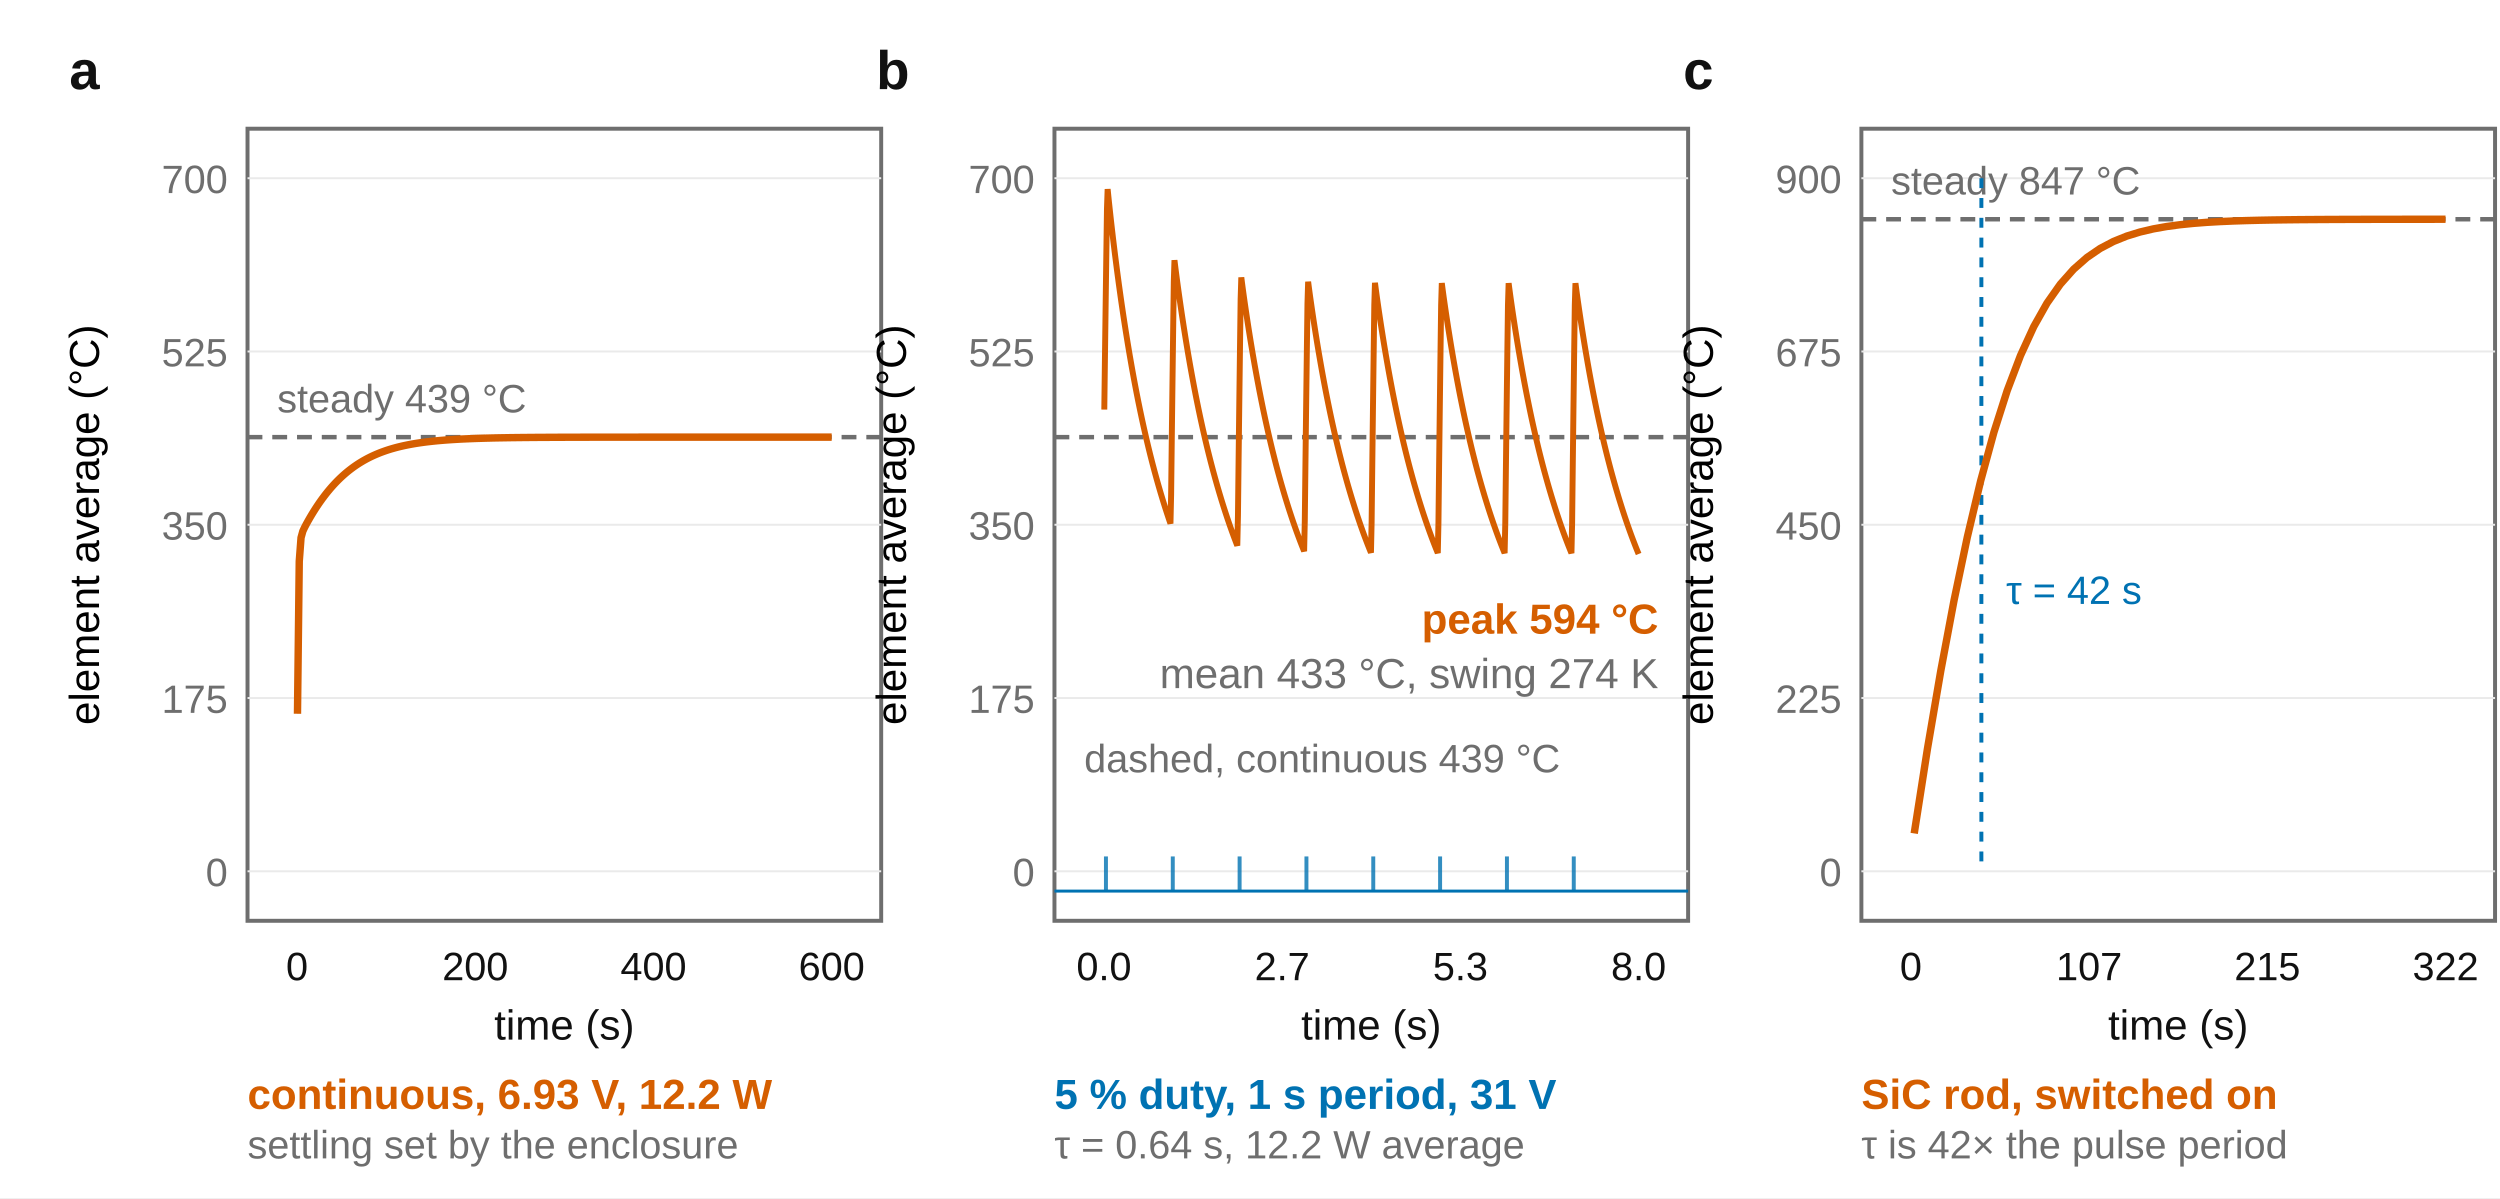
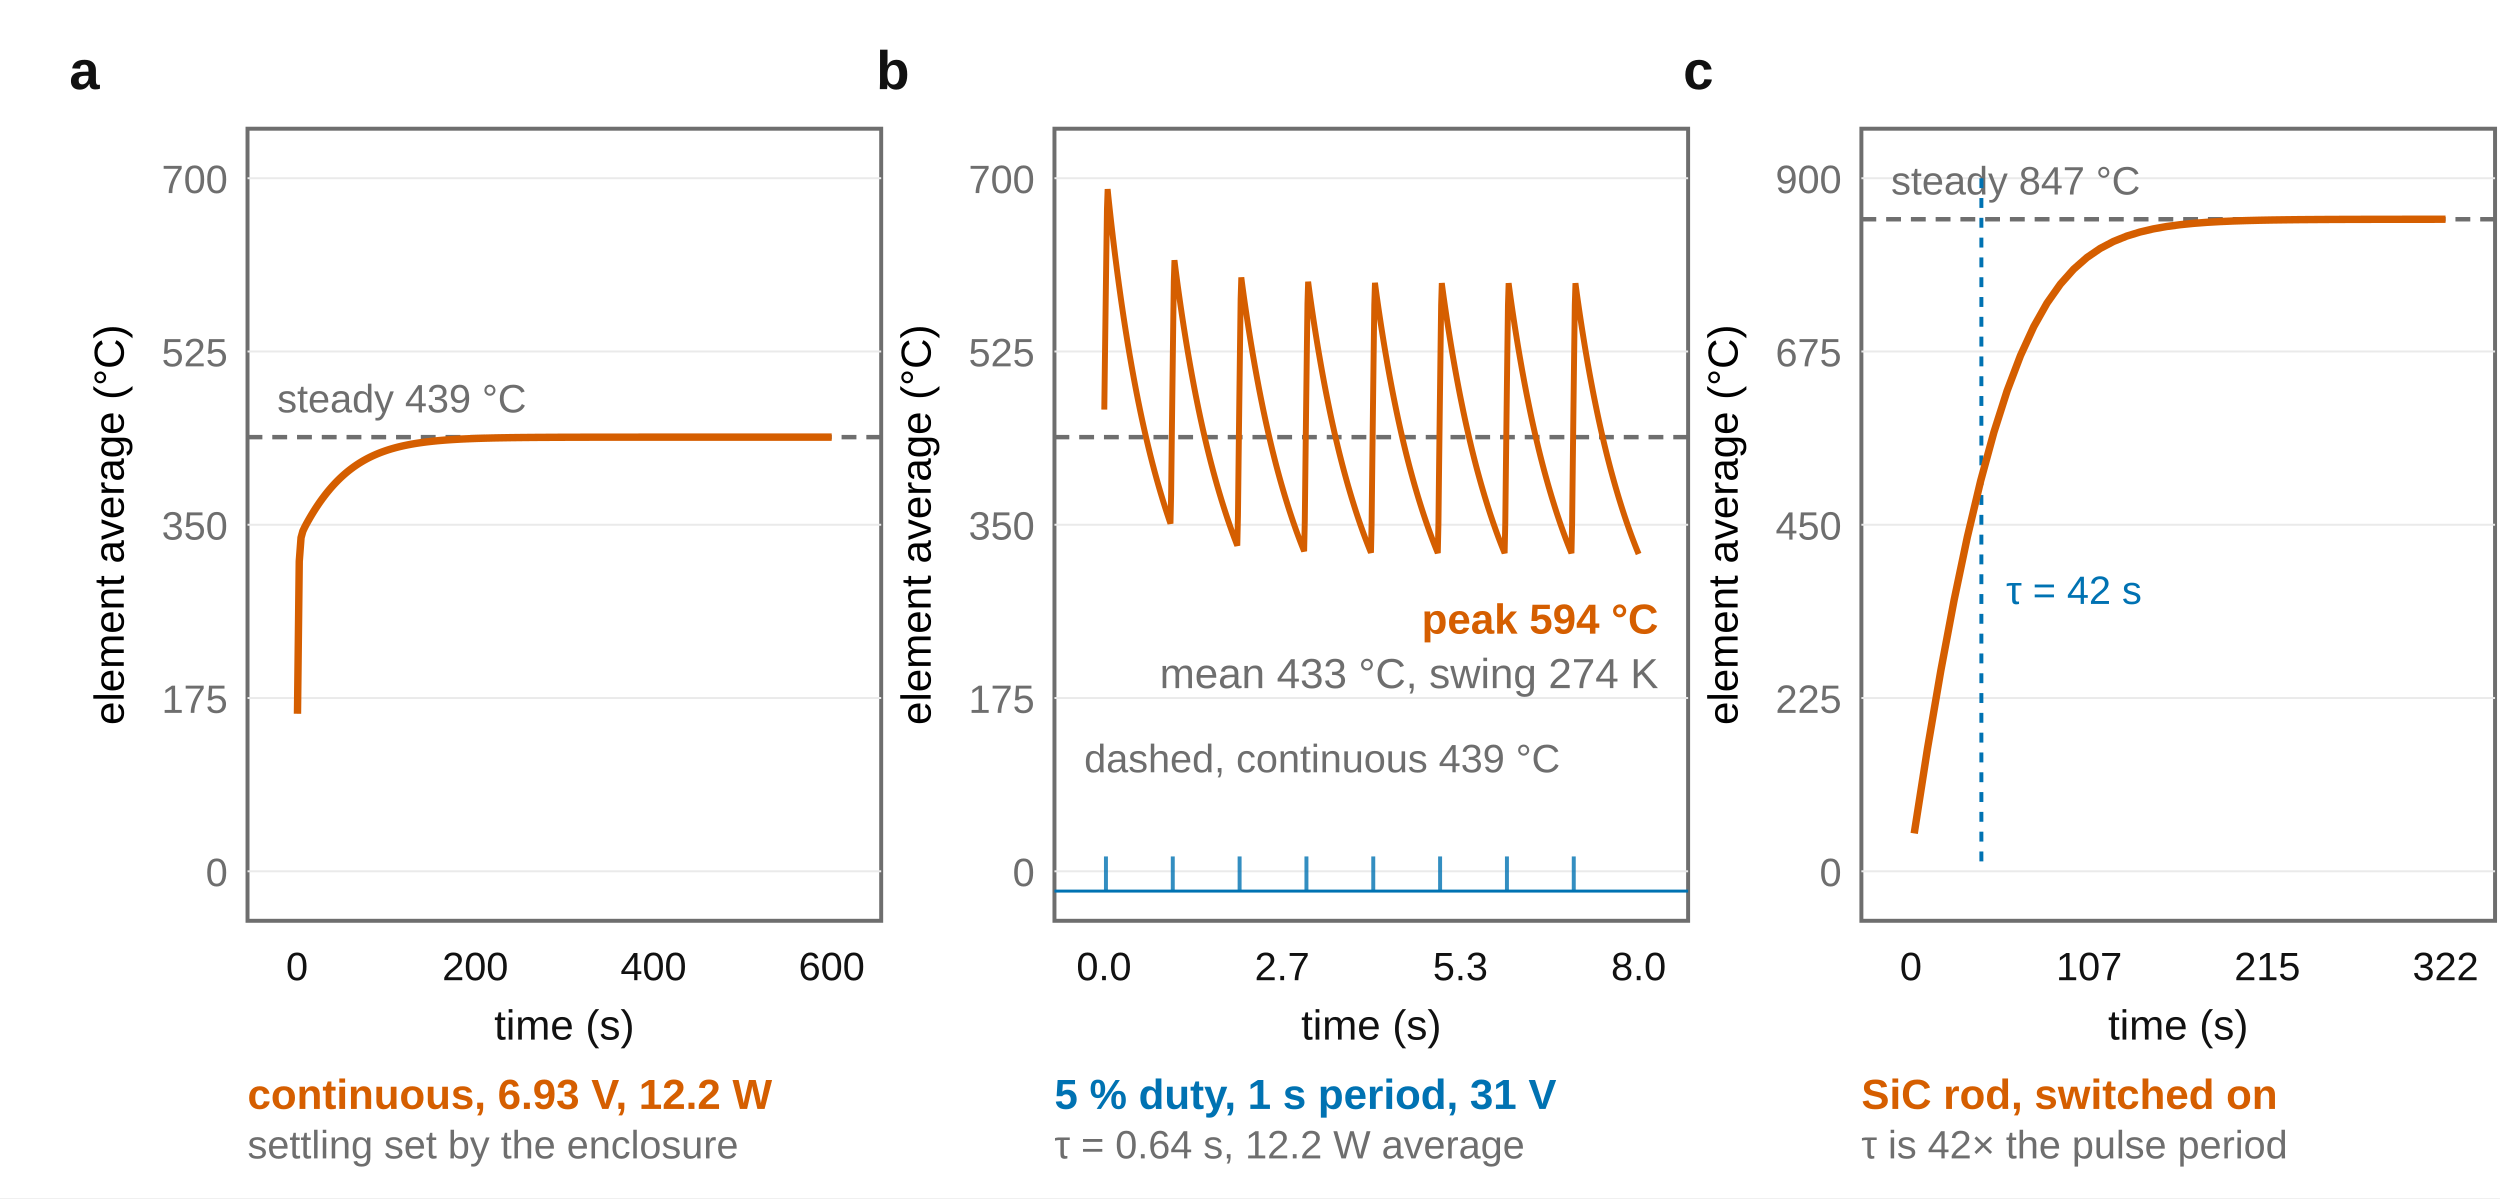
<svg xmlns="http://www.w3.org/2000/svg" width="505pt" height="242pt" viewBox="0 0 505 242" font-family="Arial, Helvetica, sans-serif">
  <rect width="505" height="242" fill="#FFFFFF" />
  <defs>
    <marker id="s5-scalar" viewBox="0 0 10 8" refX="9.4" refY="4" markerWidth="5" markerHeight="4" orient="auto">
      <path d="M0,0 L10,4 L0,8 Z" fill="#0072B2" />
    </marker>
    <marker id="s5-field" viewBox="0 0 10 8" refX="9.4" refY="4" markerWidth="5" markerHeight="4" orient="auto">
      <path d="M0,0 L10,4 L0,8 Z" fill="#E69F00" />
    </marker>
    <marker id="s5-thermal" viewBox="0 0 10 8" refX="9.4" refY="4" markerWidth="5" markerHeight="4" orient="auto">
      <path d="M0,0 L10,4 L0,8 Z" fill="#D55E00" />
    </marker>
    <marker id="s5-gas" viewBox="0 0 10 8" refX="9.4" refY="4" markerWidth="5" markerHeight="4" orient="auto">
      <path d="M0,0 L10,4 L0,8 Z" fill="#009E73" />
    </marker>
    <marker id="s5-grey" viewBox="0 0 10 8" refX="9.4" refY="4" markerWidth="5" markerHeight="4" orient="auto">
      <path d="M0,0 L10,4 L0,8 Z" fill="#6E6E6E" />
    </marker>
    <marker id="s5-ink" viewBox="0 0 10 8" refX="9.4" refY="4" markerWidth="5" markerHeight="4" orient="auto">
      <path d="M0,0 L10,4 L0,8 Z" fill="#111111" />
    </marker>
    <marker id="s5-rule" viewBox="0 0 10 8" refX="9.4" refY="4" markerWidth="5" markerHeight="4" orient="auto">
      <path d="M0,0 L10,4 L0,8 Z" fill="#BBBBBB" />
    </marker>
    <marker id="s5-faint" viewBox="0 0 10 8" refX="9.4" refY="4" markerWidth="5" markerHeight="4" orient="auto">
      <path d="M0,0 L10,4 L0,8 Z" fill="#8A8A8A" />
    </marker>
  </defs>
  <rect x="50" y="26" width="128" height="160" rx="0" fill="#FFFFFF" stroke="#6E6E6E" stroke-width="0.8" />
  <text x="14" y="18" font-size="11" fill="#111111" text-anchor="start" font-weight="bold">a</text>
  <path d="M50,176 L178,176" fill="none" stroke="#EAEAEA" stroke-width="0.4" />
  <text x="46" y="179" font-size="8" fill="#6E6E6E" text-anchor="end" font-weight="normal">0</text>
  <path d="M50,141 L178,141" fill="none" stroke="#EAEAEA" stroke-width="0.4" />
  <text x="46" y="144" font-size="8" fill="#6E6E6E" text-anchor="end" font-weight="normal">175</text>
  <path d="M50,106 L178,106" fill="none" stroke="#EAEAEA" stroke-width="0.4" />
  <text x="46" y="109" font-size="8" fill="#6E6E6E" text-anchor="end" font-weight="normal">350</text>
  <path d="M50,71 L178,71" fill="none" stroke="#EAEAEA" stroke-width="0.4" />
  <text x="46" y="74" font-size="8" fill="#6E6E6E" text-anchor="end" font-weight="normal">525</text>
  <path d="M50,36 L178,36" fill="none" stroke="#EAEAEA" stroke-width="0.4" />
  <text x="46" y="39" font-size="8" fill="#6E6E6E" text-anchor="end" font-weight="normal">700</text>
  <text x="60" y="198" font-size="8" fill="#111111" text-anchor="middle" font-weight="normal">0</text>
  <text x="96" y="198" font-size="8" fill="#111111" text-anchor="middle" font-weight="normal">200</text>
  <text x="132" y="198" font-size="8" fill="#111111" text-anchor="middle" font-weight="normal">400</text>
  <text x="168" y="198" font-size="8" fill="#111111" text-anchor="middle" font-weight="normal">600</text>
  <text x="114" y="210" font-size="8.5" fill="#111111" text-anchor="middle" font-weight="normal">time (s)</text>
-   <text x="20" y="106" font-size="8.5" text-anchor="middle" transform="rotate(-90 20 106)">element average (°C)</text>
+   <text x="25" y="106" font-size="8.5" text-anchor="middle" transform="rotate(-90 25 106)">element average (°C)</text>
  <path d="M50,88.3 L178,88.3" fill="none" stroke="#6E6E6E" stroke-width="0.9" stroke-dasharray="3 2" />
  <text x="56" y="83.3" font-size="8" fill="#6E6E6E" text-anchor="start" font-weight="normal">steady 439 °C</text>
  <path d="M60.09,144.182 L60.45,113.392 L60.81,108.612 L61.17,107.308 L61.53,106.53 L61.89,105.846 L62.25,105.196 L62.61,104.568 L62.97,103.958 L63.33,103.37 L63.69,102.8 L64.05,102.25 L64.41,101.716 L64.77,101.2 L65.13,100.702 L65.49,100.222 L65.85,99.756 L66.21,99.306 L66.57,98.872 L66.93,98.454 L67.29,98.05 L67.65,97.66 L68.01,97.284 L68.37,96.922 L68.73,96.572 L69.09,96.236 L69.45,95.912 L69.81,95.598 L70.17,95.298 L70.53,95.008 L70.89,94.73 L71.25,94.462 L71.61,94.204 L71.97,93.956 L72.33,93.718 L72.69,93.49 L73.05,93.27 L73.41,93.058 L73.77,92.856 L74.13,92.66 L74.49,92.474 L74.85,92.294 L75.21,92.122 L75.57,91.958 L75.93,91.8 L76.29,91.648 L76.65,91.502 L77.01,91.362 L77.37,91.23 L77.73,91.102 L78.09,90.978 L78.45,90.86 L78.81,90.748 L79.17,90.64 L79.53,90.538 L79.89,90.438 L80.25,90.344 L80.61,90.254 L80.97,90.168 L81.33,90.084 L81.69,90.004 L82.05,89.93 L82.41,89.856 L82.77,89.788 L83.13,89.72 L83.49,89.658 L83.85,89.596 L84.21,89.538 L84.57,89.484 L84.93,89.43 L85.29,89.38 L85.65,89.33 L86.01,89.284 L86.37,89.24 L86.73,89.198 L87.09,89.158 L87.45,89.118 L87.81,89.082 L88.17,89.046 L88.53,89.012 L88.89,88.98 L89.25,88.95 L89.61,88.92 L89.97,88.892 L90.33,88.866 L90.69,88.84 L91.05,88.816 L91.41,88.792 L91.77,88.77 L92.13,88.748 L92.49,88.728 L92.85,88.708 L93.21,88.69 L93.57,88.672 L93.93,88.656 L94.29,88.64 L94.65,88.624 L95.01,88.61 L95.37,88.596 L95.73,88.582 L96.09,88.568 L96.45,88.556 L96.81,88.546 L97.17,88.534 L97.53,88.524 L97.89,88.514 L98.25,88.504 L98.61,88.494 L98.97,88.486 L99.33,88.476 L99.69,88.468 L100.05,88.46 L100.41,88.454 L100.77,88.446 L101.13,88.44 L101.49,88.434 L101.85,88.428 L102.21,88.422 L102.57,88.416 L102.93,88.41 L103.29,88.406 L103.65,88.4 L104.01,88.396 L104.37,88.392 L104.73,88.388 L105.09,88.384 L105.45,88.38 L105.81,88.376 L106.17,88.372 L106.53,88.37 L106.89,88.366 L107.25,88.362 L107.61,88.36 L107.97,88.358 L108.33,88.354 L108.69,88.352 L109.05,88.35 L109.41,88.348 L109.77,88.346 L110.13,88.344 L110.49,88.342 L110.85,88.34 L111.21,88.338 L111.57,88.336 L111.93,88.334 L112.29,88.332 L112.65,88.33 L113.01,88.33 L113.37,88.328 L113.73,88.326 L114.09,88.326 L114.45,88.324 L114.81,88.324 L115.17,88.322 L115.53,88.322 L115.89,88.32 L116.25,88.32 L116.61,88.318 L116.97,88.318 L117.33,88.316 L117.69,88.316 L118.05,88.314 L118.41,88.314 L118.77,88.314 L119.13,88.312 L119.49,88.312 L119.85,88.312 L120.21,88.312 L120.57,88.31 L120.93,88.31 L121.29,88.31 L121.65,88.31 L122.01,88.308 L122.37,88.308 L122.73,88.308 L123.09,88.308 L123.45,88.308 L123.81,88.306 L124.17,88.306 L124.53,88.306 L124.89,88.306 L125.25,88.306 L125.61,88.306 L125.97,88.304 L126.33,88.304 L126.69,88.304 L127.05,88.304 L127.41,88.304 L127.77,88.304 L128.13,88.304 L128.49,88.304 L128.85,88.304 L129.21,88.302 L129.57,88.302 L129.93,88.302 L130.29,88.302 L130.65,88.302 L131.01,88.302 L131.37,88.302 L131.73,88.302 L132.09,88.302 L132.45,88.302 L132.81,88.302 L133.17,88.302 L133.53,88.302 L133.89,88.302 L134.25,88.302 L134.61,88.302 L134.97,88.3 L135.33,88.3 L135.69,88.3 L136.05,88.3 L136.41,88.3 L136.77,88.3 L137.13,88.3 L137.49,88.3 L137.85,88.3 L138.21,88.3 L138.57,88.3 L138.93,88.3 L139.29,88.3 L139.65,88.3 L140.01,88.3 L140.37,88.3 L140.73,88.3 L141.09,88.3 L141.45,88.3 L141.81,88.3 L142.17,88.3 L142.53,88.3 L142.89,88.3 L143.25,88.3 L143.61,88.3 L143.97,88.3 L144.33,88.3 L144.69,88.3 L145.05,88.3 L145.41,88.3 L145.77,88.3 L146.13,88.3 L146.49,88.3 L146.85,88.3 L147.21,88.3 L147.57,88.3 L147.93,88.3 L148.29,88.3 L148.65,88.3 L149.01,88.3 L149.37,88.3 L149.73,88.3 L150.09,88.3 L150.45,88.3 L150.81,88.3 L151.17,88.3 L151.53,88.3 L151.89,88.3 L152.25,88.3 L152.61,88.3 L152.97,88.3 L153.33,88.3 L153.69,88.3 L154.05,88.3 L154.41,88.3 L154.77,88.3 L155.13,88.3 L155.49,88.3 L155.85,88.3 L156.21,88.3 L156.57,88.3 L156.93,88.3 L157.29,88.3 L157.65,88.3 L158.01,88.3 L158.37,88.3 L158.73,88.3 L159.09,88.3 L159.45,88.3 L159.81,88.3 L160.17,88.3 L160.53,88.3 L160.89,88.3 L161.25,88.3 L161.61,88.3 L161.97,88.3 L162.33,88.3 L162.69,88.3 L163.05,88.3 L163.41,88.3 L163.77,88.3 L164.13,88.3 L164.49,88.3 L164.85,88.3 L165.21,88.3 L165.57,88.3 L165.93,88.3 L166.29,88.3 L166.65,88.3 L167.01,88.3 L167.37,88.3 L167.73,88.3 L168,88.3" fill="none" stroke="#D55E00" stroke-width="1.5" />
  <text x="50" y="224" font-size="8.5" fill="#D55E00" text-anchor="start" font-weight="bold">continuous, 6.93 V, 12.2 W</text>
  <text x="50" y="234" font-size="8" fill="#6E6E6E" text-anchor="start" font-weight="normal">settling set by the enclosure</text>
  <rect x="213" y="26" width="128" height="160" rx="0" fill="#FFFFFF" stroke="#6E6E6E" stroke-width="0.8" />
  <text x="177" y="18" font-size="11" fill="#111111" text-anchor="start" font-weight="bold">b</text>
  <path d="M213,176 L341,176" fill="none" stroke="#EAEAEA" stroke-width="0.4" />
  <text x="209" y="179" font-size="8" fill="#6E6E6E" text-anchor="end" font-weight="normal">0</text>
  <path d="M213,141 L341,141" fill="none" stroke="#EAEAEA" stroke-width="0.4" />
  <text x="209" y="144" font-size="8" fill="#6E6E6E" text-anchor="end" font-weight="normal">175</text>
  <path d="M213,106 L341,106" fill="none" stroke="#EAEAEA" stroke-width="0.4" />
  <text x="209" y="109" font-size="8" fill="#6E6E6E" text-anchor="end" font-weight="normal">350</text>
  <path d="M213,71 L341,71" fill="none" stroke="#EAEAEA" stroke-width="0.4" />
  <text x="209" y="74" font-size="8" fill="#6E6E6E" text-anchor="end" font-weight="normal">525</text>
  <path d="M213,36 L341,36" fill="none" stroke="#EAEAEA" stroke-width="0.4" />
  <text x="209" y="39" font-size="8" fill="#6E6E6E" text-anchor="end" font-weight="normal">700</text>
  <text x="223" y="198" font-size="8" fill="#111111" text-anchor="middle" font-weight="normal">0.0</text>
  <text x="259" y="198" font-size="8" fill="#111111" text-anchor="middle" font-weight="normal">2.7</text>
  <text x="295" y="198" font-size="8" fill="#111111" text-anchor="middle" font-weight="normal">5.3</text>
  <text x="331" y="198" font-size="8" fill="#111111" text-anchor="middle" font-weight="normal">8.0</text>
  <text x="277" y="210" font-size="8.5" fill="#111111" text-anchor="middle" font-weight="normal">time (s)</text>
-   <text x="183" y="106" font-size="8.5" text-anchor="middle" transform="rotate(-90 183 106)">element average (°C)</text>
+   <text x="188" y="106" font-size="8.5" text-anchor="middle" transform="rotate(-90 188 106)">element average (°C)</text>
  <rect x="223" y="173" width="0.8" height="7" fill="#0072B2" fill-opacity="0.8" />
  <rect x="236.5" y="173" width="0.8" height="7" fill="#0072B2" fill-opacity="0.8" />
  <rect x="250" y="173" width="0.8" height="7" fill="#0072B2" fill-opacity="0.8" />
  <rect x="263.5" y="173" width="0.8" height="7" fill="#0072B2" fill-opacity="0.8" />
  <rect x="277" y="173" width="0.8" height="7" fill="#0072B2" fill-opacity="0.8" />
  <rect x="290.5" y="173" width="0.8" height="7" fill="#0072B2" fill-opacity="0.8" />
  <rect x="304" y="173" width="0.8" height="7" fill="#0072B2" fill-opacity="0.8" />
  <rect x="317.5" y="173" width="0.8" height="7" fill="#0072B2" fill-opacity="0.8" />
  <path d="M213,180 L341,180" fill="none" stroke="#0072B2" stroke-width="0.6" />
  <path d="M213,88.3 L341,88.3" fill="none" stroke="#6E6E6E" stroke-width="0.9" stroke-dasharray="3 2" />
  <text x="219" y="156" font-size="8" fill="#6E6E6E" text-anchor="start" font-weight="normal">dashed, continuous 439 °C</text>
  <path d="M223.067,82.738 L223.202,71.986 L223.338,61.684 L223.472,51.782 L223.607,42.19 L223.743,38.196 L223.877,39.54 L224.012,40.84 L224.148,42.108 L224.282,43.346 L224.417,44.56 L224.553,45.75 L224.688,46.92 L224.822,48.07 L224.958,49.198 L225.093,50.308 L225.227,51.402 L225.363,52.476 L225.498,53.532 L225.632,54.572 L225.768,55.596 L225.903,56.604 L226.037,57.598 L226.173,58.576 L226.308,59.542 L226.442,60.492 L226.577,61.43 L226.713,62.356 L226.847,63.266 L226.982,64.166 L227.118,65.052 L227.252,65.926 L227.387,66.79 L227.523,67.64 L227.657,68.48 L227.792,69.308 L227.928,70.124 L228.062,70.93 L228.197,71.726 L228.333,72.512 L228.468,73.286 L228.602,74.052 L228.738,74.806 L228.873,75.552 L229.007,76.288 L229.143,77.014 L229.278,77.73 L229.412,78.438 L229.548,79.138 L229.683,79.828 L229.817,80.51 L229.952,81.184 L230.088,81.848 L230.222,82.504 L230.357,83.154 L230.493,83.794 L230.627,84.428 L230.762,85.052 L230.898,85.67 L231.032,86.28 L231.167,86.882 L231.303,87.478 L231.438,88.066 L231.572,88.648 L231.708,89.222 L231.843,89.79 L231.977,90.352 L232.113,90.906 L232.248,91.454 L232.382,91.996 L232.518,92.53 L232.653,93.06 L232.787,93.582 L232.923,94.098 L233.058,94.61 L233.192,95.114 L233.327,95.614 L233.463,96.106 L233.597,96.594 L233.732,97.078 L233.868,97.556 L234.002,98.028 L234.137,98.496 L234.273,98.96 L234.407,99.42 L234.542,99.874 L234.678,100.322 L234.812,100.768 L234.947,101.208 L235.083,101.644 L235.218,102.074 L235.352,102.502 L235.488,102.924 L235.623,103.342 L235.757,103.756 L235.893,104.166 L236.028,104.572 L236.162,104.974 L236.298,105.37 L236.433,105.764 L236.567,99.904 L236.702,88.426 L236.838,77.474 L236.972,66.974 L237.107,56.888 L237.243,52.558 L237.377,53.668 L237.512,54.738 L237.648,55.778 L237.782,56.796 L237.917,57.794 L238.053,58.776 L238.188,59.74 L238.322,60.692 L238.458,61.628 L238.593,62.55 L238.727,63.46 L238.863,64.356 L238.998,65.24 L239.132,66.112 L239.268,66.972 L239.403,67.82 L239.537,68.658 L239.673,69.484 L239.808,70.298 L239.942,71.102 L240.077,71.894 L240.213,72.676 L240.347,73.45 L240.482,74.212 L240.618,74.964 L240.752,75.706 L240.887,76.44 L241.023,77.164 L241.157,77.878 L241.292,78.584 L241.428,79.282 L241.562,79.97 L241.697,80.648 L241.833,81.32 L241.968,81.982 L242.102,82.636 L242.238,83.284 L242.373,83.922 L242.507,84.552 L242.643,85.176 L242.778,85.792 L242.912,86.4 L243.048,87 L243.183,87.594 L243.317,88.18 L243.452,88.76 L243.588,89.332 L243.722,89.898 L243.857,90.458 L243.993,91.01 L244.127,91.556 L244.262,92.096 L244.398,92.628 L244.532,93.156 L244.667,93.676 L244.803,94.192 L244.938,94.7 L245.072,95.204 L245.208,95.702 L245.343,96.192 L245.477,96.68 L245.613,97.16 L245.748,97.638 L245.882,98.108 L246.018,98.576 L246.153,99.038 L246.287,99.496 L246.423,99.948 L246.558,100.396 L246.692,100.84 L246.827,101.278 L246.963,101.712 L247.097,102.142 L247.232,102.568 L247.368,102.99 L247.502,103.406 L247.637,103.818 L247.773,104.228 L247.907,104.632 L248.042,105.032 L248.178,105.428 L248.312,105.82 L248.447,106.208 L248.583,106.592 L248.718,106.972 L248.852,107.348 L248.988,107.72 L249.123,108.088 L249.257,108.452 L249.393,108.814 L249.528,109.17 L249.662,109.524 L249.798,109.874 L249.933,110.22 L250.067,104.16 L250.202,92.44 L250.338,81.322 L250.472,70.672 L250.607,60.446 L250.743,56.032 L250.877,57.09 L251.012,58.108 L251.148,59.1 L251.282,60.07 L251.417,61.022 L251.553,61.958 L251.688,62.878 L251.822,63.786 L251.958,64.678 L252.093,65.56 L252.227,66.428 L252.363,67.284 L252.498,68.128 L252.632,68.96 L252.768,69.782 L252.903,70.592 L253.037,71.392 L253.173,72.182 L253.308,72.96 L253.442,73.73 L253.577,74.488 L253.713,75.236 L253.847,75.976 L253.982,76.706 L254.118,77.426 L254.252,78.138 L254.387,78.84 L254.523,79.534 L254.657,80.218 L254.792,80.894 L254.928,81.562 L255.062,82.222 L255.197,82.874 L255.333,83.516 L255.468,84.152 L255.602,84.78 L255.738,85.4 L255.873,86.012 L256.007,86.618 L256.142,87.216 L256.277,87.806 L256.413,88.39 L256.548,88.968 L256.683,89.538 L256.817,90.1 L256.952,90.658 L257.087,91.208 L257.223,91.75 L257.358,92.288 L257.493,92.82 L257.627,93.344 L257.762,93.862 L257.897,94.376 L258.033,94.882 L258.168,95.382 L258.303,95.878 L258.438,96.368 L258.572,96.852 L258.707,97.332 L258.842,97.806 L258.978,98.276 L259.113,98.74 L259.248,99.202 L259.382,99.656 L259.517,100.108 L259.652,100.554 L259.788,100.996 L259.923,101.432 L260.058,101.866 L260.192,102.294 L260.327,102.718 L260.462,103.136 L260.598,103.552 L260.733,103.962 L260.868,104.37 L261.002,104.772 L261.137,105.17 L261.272,105.566 L261.408,105.956 L261.543,106.342 L261.678,106.724 L261.812,107.102 L261.947,107.478 L262.082,107.848 L262.217,108.214 L262.353,108.578 L262.488,108.938 L262.623,109.294 L262.757,109.646 L262.892,109.994 L263.027,110.338 L263.163,110.68 L263.298,111.018 L263.433,111.352 L263.567,105.24 L263.702,93.45 L263.837,82.294 L263.973,71.604 L264.108,61.342 L264.243,56.904 L264.377,57.95 L264.512,58.958 L264.647,59.938 L264.783,60.896 L264.918,61.836 L265.053,62.76 L265.188,63.67 L265.322,64.566 L265.457,65.448 L265.592,66.318 L265.728,67.176 L265.863,68.022 L265.998,68.856 L266.132,69.68 L266.267,70.492 L266.402,71.294 L266.538,72.084 L266.673,72.864 L266.808,73.634 L266.942,74.394 L267.077,75.144 L267.212,75.884 L267.348,76.616 L267.483,77.336 L267.618,78.05 L267.752,78.752 L267.887,79.448 L268.022,80.134 L268.158,80.81 L268.293,81.48 L268.428,82.14 L268.562,82.792 L268.697,83.436 L268.832,84.074 L268.967,84.702 L269.103,85.324 L269.238,85.936 L269.373,86.542 L269.507,87.142 L269.642,87.734 L269.777,88.318 L269.913,88.896 L270.048,89.466 L270.183,90.03 L270.317,90.588 L270.452,91.138 L270.587,91.684 L270.723,92.222 L270.858,92.752 L270.993,93.278 L271.127,93.798 L271.262,94.312 L271.397,94.818 L271.533,95.32 L271.668,95.816 L271.803,96.306 L271.938,96.792 L272.072,97.272 L272.207,97.746 L272.342,98.218 L272.478,98.682 L272.613,99.144 L272.748,99.6 L272.882,100.05 L273.017,100.498 L273.152,100.94 L273.288,101.378 L273.423,101.81 L273.558,102.24 L273.692,102.664 L273.827,103.084 L273.962,103.5 L274.098,103.912 L274.233,104.318 L274.368,104.722 L274.502,105.12 L274.637,105.516 L274.772,105.906 L274.908,106.294 L275.043,106.676 L275.178,107.054 L275.312,107.43 L275.447,107.802 L275.582,108.168 L275.717,108.532 L275.853,108.892 L275.988,109.248 L276.123,109.6 L276.257,109.95 L276.392,110.294 L276.527,110.636 L276.663,110.974 L276.798,111.31 L276.933,111.642 L277.067,105.516 L277.202,93.706 L277.337,82.538 L277.473,71.84 L277.608,61.57 L277.743,57.126 L277.877,58.168 L278.012,59.172 L278.147,60.15 L278.283,61.104 L278.418,62.042 L278.553,62.964 L278.688,63.87 L278.822,64.764 L278.957,65.644 L279.092,66.51 L279.228,67.366 L279.363,68.21 L279.498,69.042 L279.632,69.862 L279.767,70.672 L279.902,71.47 L280.038,72.258 L280.173,73.036 L280.308,73.804 L280.442,74.562 L280.577,75.31 L280.712,76.048 L280.848,76.778 L280.983,77.496 L281.118,78.208 L281.252,78.908 L281.387,79.602 L281.522,80.286 L281.658,80.96 L281.793,81.628 L281.928,82.286 L282.062,82.938 L282.197,83.58 L282.332,84.214 L282.467,84.842 L282.603,85.462 L282.738,86.072 L282.873,86.678 L283.007,87.274 L283.142,87.864 L283.277,88.448 L283.413,89.024 L283.548,89.594 L283.683,90.156 L283.817,90.712 L283.952,91.262 L284.087,91.804 L284.223,92.34 L284.358,92.872 L284.493,93.396 L284.627,93.914 L284.762,94.426 L284.897,94.932 L285.033,95.432 L285.168,95.926 L285.303,96.416 L285.438,96.9 L285.572,97.378 L285.707,97.852 L285.842,98.322 L285.978,98.786 L286.113,99.246 L286.248,99.702 L286.382,100.152 L286.517,100.598 L286.652,101.038 L286.788,101.476 L286.923,101.908 L287.058,102.336 L287.192,102.758 L287.327,103.178 L287.462,103.592 L287.597,104.002 L287.733,104.41 L287.868,104.812 L288.002,105.21 L288.137,105.604 L288.272,105.994 L288.408,106.38 L288.543,106.762 L288.678,107.14 L288.812,107.514 L288.947,107.884 L289.082,108.25 L289.217,108.614 L289.353,108.972 L289.488,109.328 L289.623,109.68 L289.757,110.028 L289.892,110.372 L290.028,110.714 L290.163,111.05 L290.298,111.384 L290.433,111.716 L290.567,105.586 L290.702,93.772 L290.837,82.6 L290.972,71.9 L291.108,61.628 L291.243,57.182 L291.377,58.224 L291.512,59.228 L291.647,60.204 L291.783,61.158 L291.918,62.096 L292.053,63.016 L292.188,63.922 L292.322,64.814 L292.457,65.694 L292.592,66.56 L292.728,67.414 L292.863,68.258 L292.998,69.09 L293.132,69.91 L293.267,70.718 L293.403,71.516 L293.538,72.304 L293.673,73.082 L293.808,73.848 L293.942,74.606 L294.077,75.352 L294.212,76.09 L294.347,76.82 L294.483,77.538 L294.618,78.248 L294.752,78.948 L294.887,79.642 L295.022,80.324 L295.158,81 L295.293,81.666 L295.428,82.324 L295.562,82.974 L295.697,83.616 L295.832,84.252 L295.967,84.878 L296.103,85.496 L296.238,86.108 L296.373,86.712 L296.507,87.31 L296.642,87.9 L296.778,88.482 L296.913,89.058 L297.048,89.626 L297.183,90.188 L297.317,90.744 L297.452,91.294 L297.587,91.836 L297.722,92.372 L297.858,92.902 L297.993,93.426 L298.127,93.944 L298.262,94.456 L298.397,94.962 L298.533,95.462 L298.668,95.956 L298.803,96.444 L298.938,96.928 L299.072,97.406 L299.207,97.88 L299.342,98.35 L299.478,98.814 L299.613,99.274 L299.748,99.728 L299.882,100.178 L300.017,100.624 L300.153,101.064 L300.288,101.502 L300.423,101.934 L300.558,102.36 L300.692,102.784 L300.827,103.202 L300.962,103.618 L301.097,104.028 L301.233,104.434 L301.368,104.836 L301.502,105.234 L301.637,105.628 L301.772,106.016 L301.908,106.402 L302.043,106.784 L302.178,107.162 L302.312,107.536 L302.447,107.906 L302.582,108.272 L302.717,108.636 L302.853,108.994 L302.988,109.35 L303.123,109.7 L303.257,110.048 L303.392,110.392 L303.528,110.734 L303.663,111.072 L303.798,111.404 L303.933,111.736 L304.067,105.606 L304.202,93.79 L304.337,82.618 L304.472,71.916 L304.608,61.644 L304.743,57.198 L304.877,58.24 L305.012,59.242 L305.147,60.218 L305.283,61.174 L305.418,62.11 L305.553,63.03 L305.688,63.936 L305.822,64.828 L305.957,65.708 L306.092,66.574 L306.228,67.428 L306.363,68.272 L306.498,69.102 L306.632,69.922 L306.767,70.73 L306.903,71.528 L307.038,72.316 L307.173,73.094 L307.308,73.86 L307.442,74.618 L307.577,75.364 L307.712,76.102 L307.847,76.83 L307.983,77.55 L308.118,78.26 L308.252,78.96 L308.387,79.652 L308.522,80.336 L308.658,81.01 L308.793,81.676 L308.928,82.336 L309.062,82.986 L309.197,83.628 L309.332,84.262 L309.467,84.888 L309.603,85.508 L309.738,86.118 L309.873,86.722 L310.007,87.32 L310.142,87.91 L310.278,88.492 L310.413,89.068 L310.548,89.636 L310.683,90.198 L310.817,90.754 L310.952,91.302 L311.087,91.846 L311.222,92.382 L311.358,92.912 L311.493,93.434 L311.627,93.952 L311.762,94.464 L311.897,94.97 L312.033,95.47 L312.168,95.964 L312.303,96.452 L312.438,96.936 L312.572,97.414 L312.707,97.888 L312.842,98.358 L312.978,98.822 L313.113,99.282 L313.248,99.736 L313.382,100.186 L313.517,100.632 L313.653,101.072 L313.788,101.508 L313.923,101.94 L314.058,102.368 L314.192,102.792 L314.327,103.21 L314.462,103.624 L314.597,104.034 L314.733,104.44 L314.868,104.842 L315.002,105.24 L315.137,105.634 L315.272,106.024 L315.408,106.41 L315.543,106.792 L315.678,107.17 L315.812,107.544 L315.947,107.914 L316.082,108.28 L316.217,108.642 L316.353,109 L316.488,109.356 L316.623,109.708 L316.757,110.056 L316.892,110.4 L317.028,110.74 L317.163,111.078 L317.298,111.412 L317.433,111.742 L317.567,105.612 L317.702,93.796 L317.837,82.624 L317.972,71.922 L318.108,61.648 L318.243,57.202 L318.377,58.244 L318.512,59.248 L318.647,60.224 L318.783,61.178 L318.918,62.114 L319.053,63.034 L319.188,63.94 L319.322,64.832 L319.457,65.712 L319.592,66.578 L319.728,67.432 L319.863,68.276 L319.998,69.106 L320.132,69.926 L320.267,70.736 L320.403,71.534 L320.538,72.32 L320.673,73.098 L320.808,73.864 L320.942,74.622 L321.077,75.37 L321.212,76.106 L321.347,76.834 L321.483,77.554 L321.618,78.264 L321.752,78.964 L321.887,79.656 L322.022,80.34 L322.158,81.014 L322.293,81.68 L322.428,82.338 L322.562,82.99 L322.697,83.632 L322.832,84.266 L322.967,84.892 L323.103,85.51 L323.238,86.122 L323.373,86.726 L323.507,87.324 L323.642,87.912 L323.778,88.496 L323.913,89.07 L324.048,89.64 L324.183,90.202 L324.317,90.758 L324.452,91.306 L324.587,91.848 L324.722,92.384 L324.858,92.914 L324.993,93.438 L325.127,93.956 L325.262,94.468 L325.397,94.974 L325.533,95.472 L325.668,95.968 L325.803,96.456 L325.938,96.94 L326.072,97.418 L326.207,97.892 L326.342,98.362 L326.478,98.826 L326.613,99.284 L326.748,99.74 L326.882,100.19 L327.017,100.634 L327.153,101.076 L327.288,101.512 L327.423,101.944 L327.558,102.372 L327.692,102.794 L327.827,103.214 L327.962,103.628 L328.097,104.038 L328.233,104.444 L328.368,104.846 L328.502,105.244 L328.637,105.638 L328.772,106.026 L328.908,106.412 L329.043,106.794 L329.178,107.172 L329.312,107.546 L329.447,107.916 L329.582,108.282 L329.717,108.644 L329.853,109.004 L329.988,109.358 L330.123,109.71 L330.257,110.058 L330.392,110.402 L330.528,110.744 L330.663,111.08 L330.798,111.414 L330.933,111.744 L331,111.908" fill="none" stroke="#D55E00" stroke-width="1.2" />
  <text x="335" y="128" font-size="8.5" fill="#D55E00" text-anchor="end" font-weight="bold">peak 594 °C</text>
  <text x="335" y="139" font-size="8.5" fill="#6E6E6E" text-anchor="end" font-weight="normal">mean 433 °C, swing 274 K</text>
  <text x="213" y="224" font-size="8.5" fill="#0072B2" text-anchor="start" font-weight="bold">5 % duty, 1 s period, 31 V</text>
  <text x="213" y="234" font-size="8" fill="#6E6E6E" text-anchor="start" font-weight="normal">τ = 0.64 s, 12.2 W average</text>
  <rect x="376" y="26" width="128" height="160" rx="0" fill="#FFFFFF" stroke="#6E6E6E" stroke-width="0.8" />
  <text x="340" y="18" font-size="11" fill="#111111" text-anchor="start" font-weight="bold">c</text>
  <path d="M376,176 L504,176" fill="none" stroke="#EAEAEA" stroke-width="0.4" />
  <text x="372" y="179" font-size="8" fill="#6E6E6E" text-anchor="end" font-weight="normal">0</text>
  <path d="M376,141 L504,141" fill="none" stroke="#EAEAEA" stroke-width="0.4" />
  <text x="372" y="144" font-size="8" fill="#6E6E6E" text-anchor="end" font-weight="normal">225</text>
  <path d="M376,106 L504,106" fill="none" stroke="#EAEAEA" stroke-width="0.4" />
  <text x="372" y="109" font-size="8" fill="#6E6E6E" text-anchor="end" font-weight="normal">450</text>
  <path d="M376,71 L504,71" fill="none" stroke="#EAEAEA" stroke-width="0.4" />
  <text x="372" y="74" font-size="8" fill="#6E6E6E" text-anchor="end" font-weight="normal">675</text>
  <path d="M376,36 L504,36" fill="none" stroke="#EAEAEA" stroke-width="0.4" />
  <text x="372" y="39" font-size="8" fill="#6E6E6E" text-anchor="end" font-weight="normal">900</text>
  <text x="386" y="198" font-size="8" fill="#111111" text-anchor="middle" font-weight="normal">0</text>
  <text x="422" y="198" font-size="8" fill="#111111" text-anchor="middle" font-weight="normal">107</text>
  <text x="458" y="198" font-size="8" fill="#111111" text-anchor="middle" font-weight="normal">215</text>
  <text x="494" y="198" font-size="8" fill="#111111" text-anchor="middle" font-weight="normal">322</text>
  <text x="440" y="210" font-size="8.5" fill="#111111" text-anchor="middle" font-weight="normal">time (s)</text>
-   <text x="346" y="106" font-size="8.5" text-anchor="middle" transform="rotate(-90 346 106)">element average (°C)</text>
+   <text x="351" y="106" font-size="8.5" text-anchor="middle" transform="rotate(-90 351 106)">element average (°C)</text>
  <path d="M376,44.288 L504,44.288" fill="none" stroke="#6E6E6E" stroke-width="0.9" stroke-dasharray="3 2" />
  <text x="382" y="39.288" font-size="8" fill="#6E6E6E" text-anchor="start" font-weight="normal">steady 847 °C</text>
  <path d="M400.238,36 L400.238,176" fill="none" stroke="#0072B2" stroke-width="0.8" stroke-dasharray="2 2" />
  <text x="405.238" y="122" font-size="8" fill="#0072B2" text-anchor="start" font-weight="normal">τ = 42 s</text>
  <path d="M386.671,168.351 L389.354,151.192 L392.037,135.507 L394.72,121.257 L397.404,108.464 L400.087,97.154 L402.77,87.315 L405.453,78.902 L408.137,71.828 L410.82,65.979 L413.503,61.22 L416.186,57.406 L418.87,54.387 L421.553,52.024 L424.236,50.188 L426.919,48.776 L429.602,47.692 L432.286,46.866 L434.969,46.236 L437.652,45.758 L440.335,45.397 L443.019,45.123 L445.702,44.916 L448.385,44.761 L451.068,44.644 L453.752,44.556 L456.435,44.489 L459.118,44.437 L461.801,44.4 L464.484,44.37 L467.168,44.35 L469.851,44.333 L472.534,44.321 L475.217,44.311 L477.901,44.305 L480.584,44.3 L483.267,44.296 L485.95,44.293 L488.634,44.291 L491.317,44.29 L494,44.288" fill="none" stroke="#D55E00" stroke-width="1.5" />
  <text x="376" y="224" font-size="8.5" fill="#D55E00" text-anchor="start" font-weight="bold">SiC rod, switched on</text>
  <text x="376" y="234" font-size="8" fill="#6E6E6E" text-anchor="start" font-weight="normal">τ is 42× the pulse period</text>
</svg>
